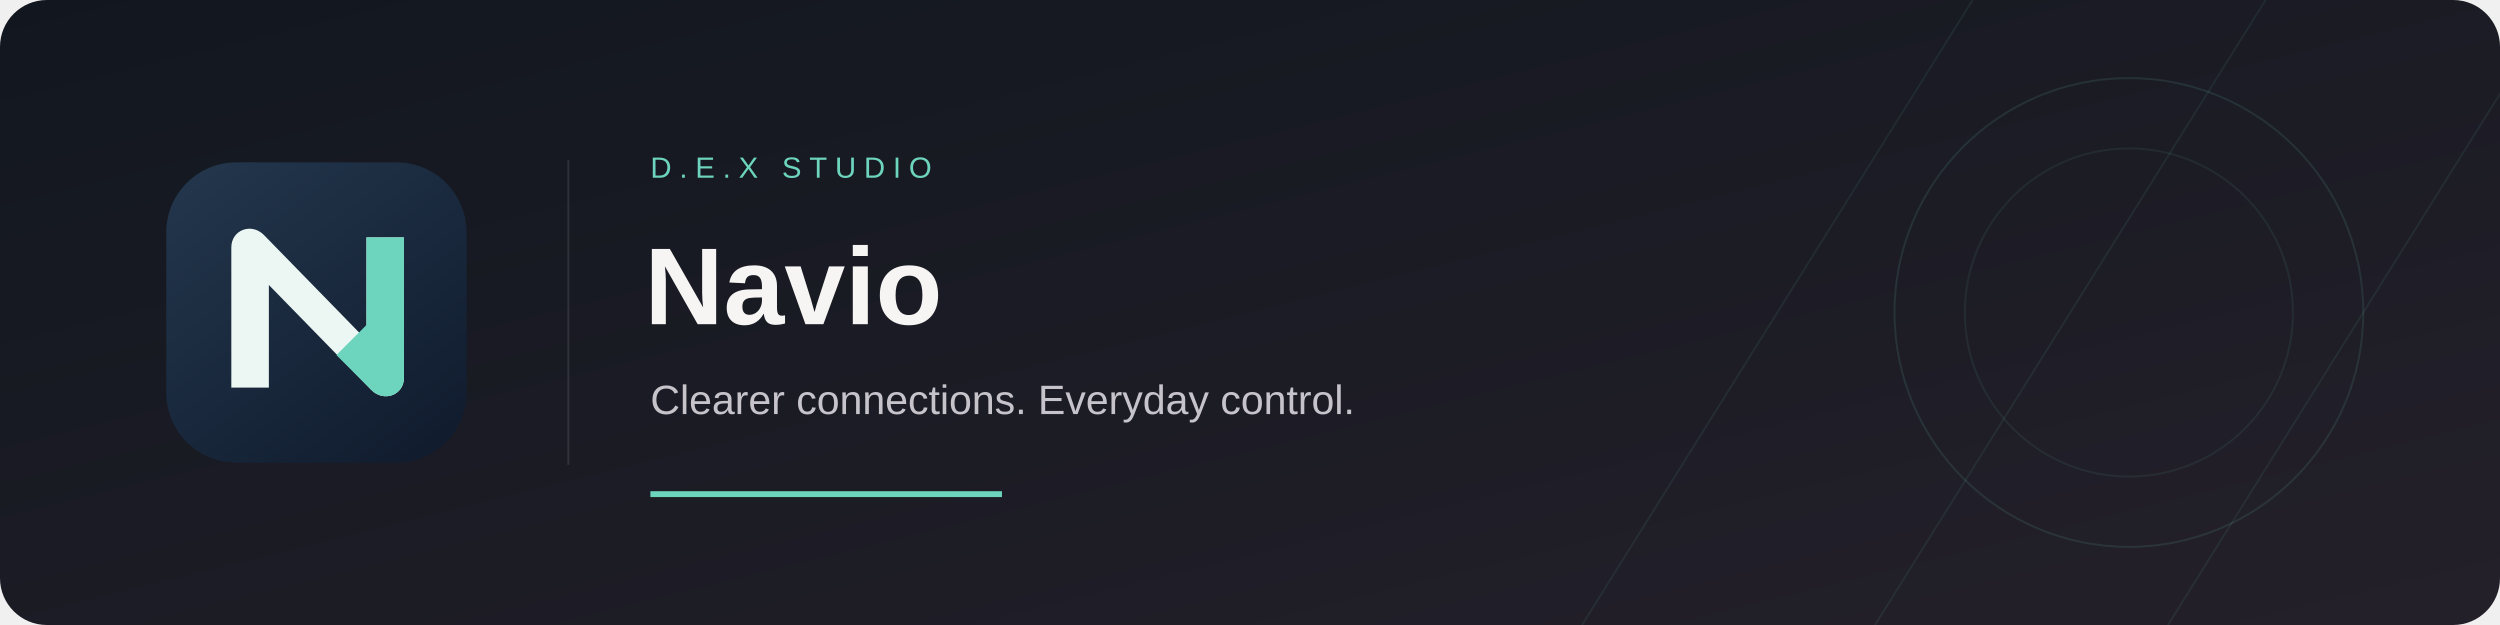
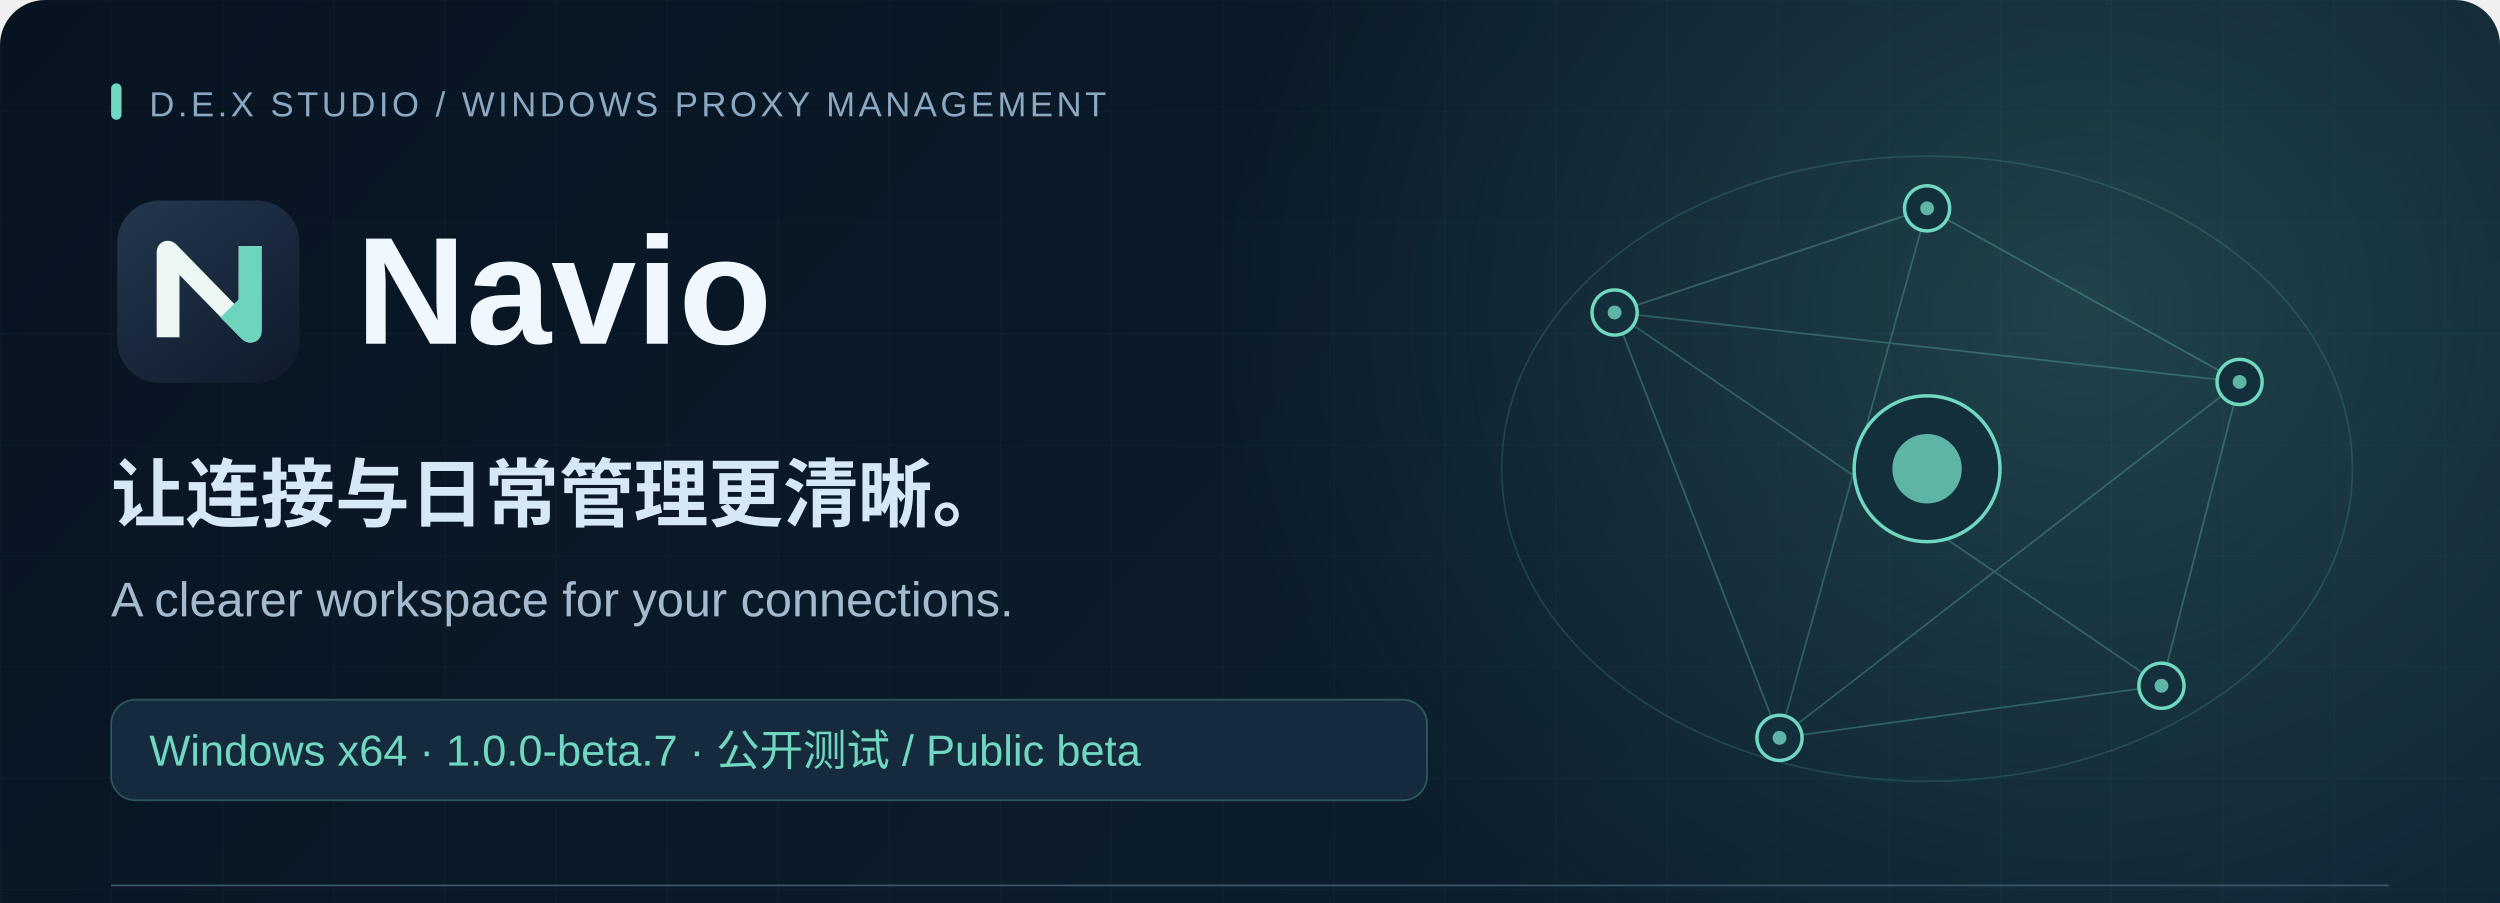
- <svg xmlns="http://www.w3.org/2000/svg" width="1280" height="320" viewBox="0 0 1280 320" role="img" aria-label="Navio — D.E.X Studio">
+ <svg xmlns="http://www.w3.org/2000/svg" width="1440" height="520" viewBox="0 0 1440 520">
  <defs>
-     <linearGradient id="back" x2="1" y2="1">
-       <stop stop-color="#12171f" />
-       <stop offset="1" stop-color="#24202a" />
+     <linearGradient id="bg" x2="1" y2="1">
+       <stop stop-color="#081321" />
+       <stop offset="1" stop-color="#102A3B" />
    </linearGradient>
+     <radialGradient id="glow">
+       <stop stop-color="#70D7C1" stop-opacity=".20" />
+       <stop offset="1" stop-color="#70D7C1" stop-opacity="0" />
+     </radialGradient>
+     <pattern id="grid" width="64" height="64" patternUnits="userSpaceOnUse">
+       <path d="M64 0H0V64" fill="none" stroke="#70D7C1" stroke-opacity=".035" />
+     </pattern>
+     <clipPath id="outer">
+       <rect width="1440" height="1640" rx="26" />
+     </clipPath>
  </defs>
-   <rect width="1280" height="320" rx="24" fill="url(#back)" />
-   <path d="M1010 0 810 320M1160 0 960 320M1310 0 1110 320" fill="none" stroke="#6dd5bd" opacity=".08" />
-   <circle cx="1090" cy="160" r="120" fill="none" stroke="#6dd5bd" opacity=".12" />
-   <circle cx="1090" cy="160" r="84" fill="none" stroke="#6dd5bd" opacity=".08" />
-   <svg viewBox="0 0 128 128" x="80" y="78" width="164" height="164">
-     <defs>
-       <linearGradient id="surface" x1="20" y1="8" x2="110" y2="128" gradientUnits="userSpaceOnUse">
-         <stop stop-color="#22354B" />
-         <stop offset="1" stop-color="#101B2D" />
-       </linearGradient>
-     </defs>
-     <rect x="4" y="4" width="120" height="120" rx="28" fill="url(#surface)" />
-     <path d="M30 94V38C30 31 38 28 43 33L84 75V34H99V90C99 97 91 100 86 95L45 53V94Z" fill="#ECF7F4" />
-     <path d="M84 34H99V90C99 97 91 100 86 95L72 81L84 69V75Z" fill="#6DD5BD" />
-   </svg>
-   <path d="M291 82V238" stroke="#ffffff" opacity=".1" />
-   <text x="333" y="91" fill="#6dd5bd" font-family="Segoe UI,Arial,sans-serif" font-size="15" letter-spacing="4">D.E.X STUDIO</text>
-   <text x="330" y="166" fill="#f7f5f3" font-family="Segoe UI,Arial,sans-serif" font-weight="650" font-size="56">Navio</text>
-   <text x="333" y="212" fill="#c6c3ca" font-family="Segoe UI,Arial,sans-serif" font-size="21">Clearer connections. Everyday control.</text>
-   <path d="M333 253H513" stroke="#6dd5bd" stroke-width="3" />
+   <g clip-path="url(#outer)">
+     <rect width="1440" height="1640" fill="url(#bg)" />
+     <rect width="1440" height="1640" fill="url(#grid)" />
+     <ellipse cx="1200" cy="180" rx="500" ry="460" fill="url(#glow)" />
+     <rect x="64" y="48" width="6" height="21" rx="3" fill="#70D7C1" />
+     <text x="86" y="67" font-family="Segoe UI,Microsoft YaHei,Arial,sans-serif" font-size="20" fill="#8BA8C3" font-weight="400" letter-spacing="2">D.E.X STUDIO  /  WINDOWS PROXY MANAGEMENT</text>
+     <svg x="64" y="112" width="112" height="112" viewBox="0 0 128 128">
+       <defs>
+         <linearGradient id="navio-surface" x1="20" y1="8" x2="110" y2="128" gradientUnits="userSpaceOnUse">
+           <stop stop-color="#22354B" />
+           <stop offset="1" stop-color="#101B2D" />
+         </linearGradient>
+       </defs>
+       <rect x="4" y="4" width="120" height="120" rx="28" fill="url(#navio-surface)" />
+       <path d="M30 94V38C30 31 38 28 43 33L84 75V34H99V90C99 97 91 100 86 95L45 53V94Z" fill="#ECF7F4" />
+       <path d="M84 34H99V90C99 97 91 100 86 95L72 81L84 69V75Z" fill="#6DD5BD" />
+     </svg>
+     <text x="205" y="198" font-family="Segoe UI,Microsoft YaHei,Arial,sans-serif" font-size="88" fill="#F1F7FF" font-weight="700">Navio</text>
+     <text x="64" y="300" font-family="Segoe UI,Microsoft YaHei,Arial,sans-serif" font-size="43" fill="#D6E8F6" font-weight="600">让连接与日常管理更清晰。</text>
+     <text x="64" y="355" font-family="Segoe UI,Microsoft YaHei,Arial,sans-serif" font-size="28" fill="#A5B9CF" font-weight="400">A clearer workspace for your connections.</text>
+     <rect x="64" y="403" width="758" height="58" rx="14" fill="#152B3D" stroke="#70D7C1" stroke-opacity=".3" />
+     <text x="86" y="441" font-family="Segoe UI,Microsoft YaHei,Arial,sans-serif" font-size="25" fill="#70D7C1" font-weight="400">Windows x64 · 1.0.0-beta.7 · 公开测试 / Public beta</text>
+     <g transform="translate(1110 270)">
+       <ellipse rx="245" ry="180" fill="none" stroke="#70D7C1" stroke-opacity=".16" />
+       <path d="M-180-90L0-150L180-50L135 125L-85 155Z" fill="none" stroke="#70D7C1" stroke-opacity=".3" />
+       <path d="M-180-90L135 125M0-150L-85 155M180-50L-85 155M-180-90L180-50" stroke="#70D7C1" stroke-opacity=".28" />
+       <circle cx="-180" cy="-90" r="13" fill="#142F3C" stroke="#70D7C1" stroke-width="2" />
+       <circle cx="-180" cy="-90" r="4" fill="#70D7C1" opacity=".8" />
+       <circle cx="0" cy="-150" r="13" fill="#142F3C" stroke="#70D7C1" stroke-width="2" />
+       <circle cx="0" cy="-150" r="4" fill="#70D7C1" opacity=".8" />
+       <circle cx="180" cy="-50" r="13" fill="#142F3C" stroke="#70D7C1" stroke-width="2" />
+       <circle cx="180" cy="-50" r="4" fill="#70D7C1" opacity=".8" />
+       <circle cx="135" cy="125" r="13" fill="#142F3C" stroke="#70D7C1" stroke-width="2" />
+       <circle cx="135" cy="125" r="4" fill="#70D7C1" opacity=".8" />
+       <circle cx="-85" cy="155" r="13" fill="#142F3C" stroke="#70D7C1" stroke-width="2" />
+       <circle cx="-85" cy="155" r="4" fill="#70D7C1" opacity=".8" />
+       <circle cx="0" cy="0" r="42" fill="#142F3C" stroke="#70D7C1" stroke-width="2" />
+       <circle cx="0" cy="0" r="20" fill="#70D7C1" opacity=".8" />
+     </g>
+     <path d="M64 510H1376" stroke="#3B556B" />
+     <rect x="16" y="545" width="448" height="126" rx="18" fill="#172E40" stroke="#70D7C1" />
+     <path d="M398 589H427M416 578L427 589L416 600" stroke="#70D7C1" fill="none" stroke-width="3" />
+     <text x="44" y="594" font-family="Segoe UI,Microsoft YaHei,Arial,sans-serif" font-size="32" fill="#EEF5FF" font-weight="600">版本与下载</text>
+     <text x="44" y="638" font-family="Segoe UI,Microsoft YaHei,Arial,sans-serif" font-size="24" fill="#A5B9CF" font-weight="400">Release notes &amp; downloads</text>
+     <rect x="496" y="545" width="448" height="126" rx="18" fill="#172E40" stroke="#38536B" />
+     <path d="M878 589H907M896 578L907 589L896 600" stroke="#70D7C1" fill="none" stroke-width="3" />
+     <text x="524" y="594" font-family="Segoe UI,Microsoft YaHei,Arial,sans-serif" font-size="32" fill="#EEF5FF" font-weight="600">使用指南</text>
+     <text x="524" y="638" font-family="Segoe UI,Microsoft YaHei,Arial,sans-serif" font-size="24" fill="#A5B9CF" font-weight="400">Installation &amp; user guide</text>
+     <rect x="976" y="545" width="448" height="126" rx="18" fill="#172E40" stroke="#38536B" />
+     <path d="M1358 589H1387M1376 578L1387 589L1376 600" stroke="#70D7C1" fill="none" stroke-width="3" />
+     <text x="1004" y="594" font-family="Segoe UI,Microsoft YaHei,Arial,sans-serif" font-size="32" fill="#EEF5FF" font-weight="600">软件状态</text>
+     <text x="1004" y="638" font-family="Segoe UI,Microsoft YaHei,Arial,sans-serif" font-size="24" fill="#A5B9CF" font-weight="400">Software status &amp; support</text>
+     <text x="64" y="754" font-family="Segoe UI,Microsoft YaHei,Arial,sans-serif" font-size="29" fill="#70D7C1" font-weight="600">核心体验 / THE EXPERIENCE</text>
+     <rect x="64" y="802" width="632" height="184" rx="20" fill="#122637" stroke="#2B465B" />
+     <path d="M92 834V862" stroke="#70D7C1" stroke-width="4" />
+     <text x="112" y="862" font-family="Segoe UI,Microsoft YaHei,Arial,sans-serif" font-size="33" fill="#E9F3FF" font-weight="600">订阅与节点</text>
+     <text x="92" y="914" font-family="Segoe UI,Microsoft YaHei,Arial,sans-serif" font-size="28" fill="#A5B9CF" font-weight="400">导入配置，管理订阅与代理组。</text>
+     <text x="92" y="957" font-family="Segoe UI,Microsoft YaHei,Arial,sans-serif" font-size="23" fill="#7896B2" font-weight="400">Profiles, subscriptions and proxy groups.</text>
+     <rect x="744" y="802" width="632" height="184" rx="20" fill="#122637" stroke="#2B465B" />
+     <path d="M772 834V862" stroke="#70D7C1" stroke-width="4" />
+     <text x="792" y="862" font-family="Segoe UI,Microsoft YaHei,Arial,sans-serif" font-size="33" fill="#E9F3FF" font-weight="600">代理与规则</text>
+     <text x="772" y="914" font-family="Segoe UI,Microsoft YaHei,Arial,sans-serif" font-size="28" fill="#A5B9CF" font-weight="400">系统代理、TUN 与分流规则。</text>
+     <text x="772" y="957" font-family="Segoe UI,Microsoft YaHei,Arial,sans-serif" font-size="23" fill="#7896B2" font-weight="400">System proxy, TUN and routing rules.</text>
+     <rect x="64" y="1012" width="632" height="184" rx="20" fill="#122637" stroke="#2B465B" />
+     <path d="M92 1044V1072" stroke="#70D7C1" stroke-width="4" />
+     <text x="112" y="1072" font-family="Segoe UI,Microsoft YaHei,Arial,sans-serif" font-size="33" fill="#E9F3FF" font-weight="600">连接与日志</text>
+     <text x="92" y="1124" font-family="Segoe UI,Microsoft YaHei,Arial,sans-serif" font-size="28" fill="#A5B9CF" font-weight="400">查看连接、流量与运行记录。</text>
+     <text x="92" y="1167" font-family="Segoe UI,Microsoft YaHei,Arial,sans-serif" font-size="23" fill="#7896B2" font-weight="400">Connections, traffic and runtime logs.</text>
+     <rect x="744" y="1012" width="632" height="184" rx="20" fill="#122637" stroke="#2B465B" />
+     <path d="M772 1044V1072" stroke="#70D7C1" stroke-width="4" />
+     <text x="792" y="1072" font-family="Segoe UI,Microsoft YaHei,Arial,sans-serif" font-size="33" fill="#E9F3FF" font-weight="600">主题与备份</text>
+     <text x="772" y="1124" font-family="Segoe UI,Microsoft YaHei,Arial,sans-serif" font-size="28" fill="#A5B9CF" font-weight="400">调整外观，备份与恢复配置。</text>
+     <text x="772" y="1167" font-family="Segoe UI,Microsoft YaHei,Arial,sans-serif" font-size="23" fill="#7896B2" font-weight="400">Personalise themes. Back up your setup.</text>
+     <path d="M64 1260H1376" stroke="#2E4A60" />
+     <text x="64" y="1314" font-family="Segoe UI,Microsoft YaHei,Arial,sans-serif" font-size="26" fill="#70D7C1" font-weight="600">从这里开始 / GET STARTED</text>
+     <text x="64" y="1370" font-family="Segoe UI,Microsoft YaHei,Arial,sans-serif" font-size="23" fill="#70D7C1" font-weight="600">01</text>
+     <text x="64" y="1424" font-family="Segoe UI,Microsoft YaHei,Arial,sans-serif" font-size="31" fill="#E6F0FC" font-weight="600">安装与登录</text>
+     <text x="64" y="1470" font-family="Segoe UI,Microsoft YaHei,Arial,sans-serif" font-size="25" fill="#A5B9CF" font-weight="400">启动软件，登录 D.E.X 账号。</text>
+     <text x="64" y="1510" font-family="Segoe UI,Microsoft YaHei,Arial,sans-serif" font-size="22" fill="#7997B3" font-weight="400">Install and sign in.</text>
+     <text x="528" y="1370" font-family="Segoe UI,Microsoft YaHei,Arial,sans-serif" font-size="23" fill="#70D7C1" font-weight="600">02</text>
+     <text x="528" y="1424" font-family="Segoe UI,Microsoft YaHei,Arial,sans-serif" font-size="31" fill="#E6F0FC" font-weight="600">导入配置</text>
+     <text x="528" y="1470" font-family="Segoe UI,Microsoft YaHei,Arial,sans-serif" font-size="25" fill="#A5B9CF" font-weight="400">添加自己的订阅或配置文件。</text>
+     <text x="528" y="1510" font-family="Segoe UI,Microsoft YaHei,Arial,sans-serif" font-size="22" fill="#7997B3" font-weight="400">Import your own profile.</text>
+     <text x="992" y="1370" font-family="Segoe UI,Microsoft YaHei,Arial,sans-serif" font-size="23" fill="#70D7C1" font-weight="600">03</text>
+     <text x="992" y="1424" font-family="Segoe UI,Microsoft YaHei,Arial,sans-serif" font-size="31" fill="#E6F0FC" font-weight="600">选择连接</text>
+     <text x="992" y="1470" font-family="Segoe UI,Microsoft YaHei,Arial,sans-serif" font-size="25" fill="#A5B9CF" font-weight="400">选择节点，按需开启代理。</text>
+     <text x="992" y="1510" font-family="Segoe UI,Microsoft YaHei,Arial,sans-serif" font-size="22" fill="#7997B3" font-weight="400">Choose a node and connect.</text>
+     <path d="M64 1566H1376" stroke="#2E4A60" />
+     <text x="64" y="1611" font-family="Segoe UI,Microsoft YaHei,Arial,sans-serif" font-size="24" fill="#DCEBFA" font-weight="600">D.E.X STUDIO</text>
+     <text x="1376" y="1611" font-family="Segoe UI,Microsoft YaHei,Arial,sans-serif" font-size="21" fill="#91AEC8" font-weight="400" text-anchor="end">软件状态与下载 / SOFTWARE STATUS &amp; DOWNLOADS</text>
+   </g>
</svg>
